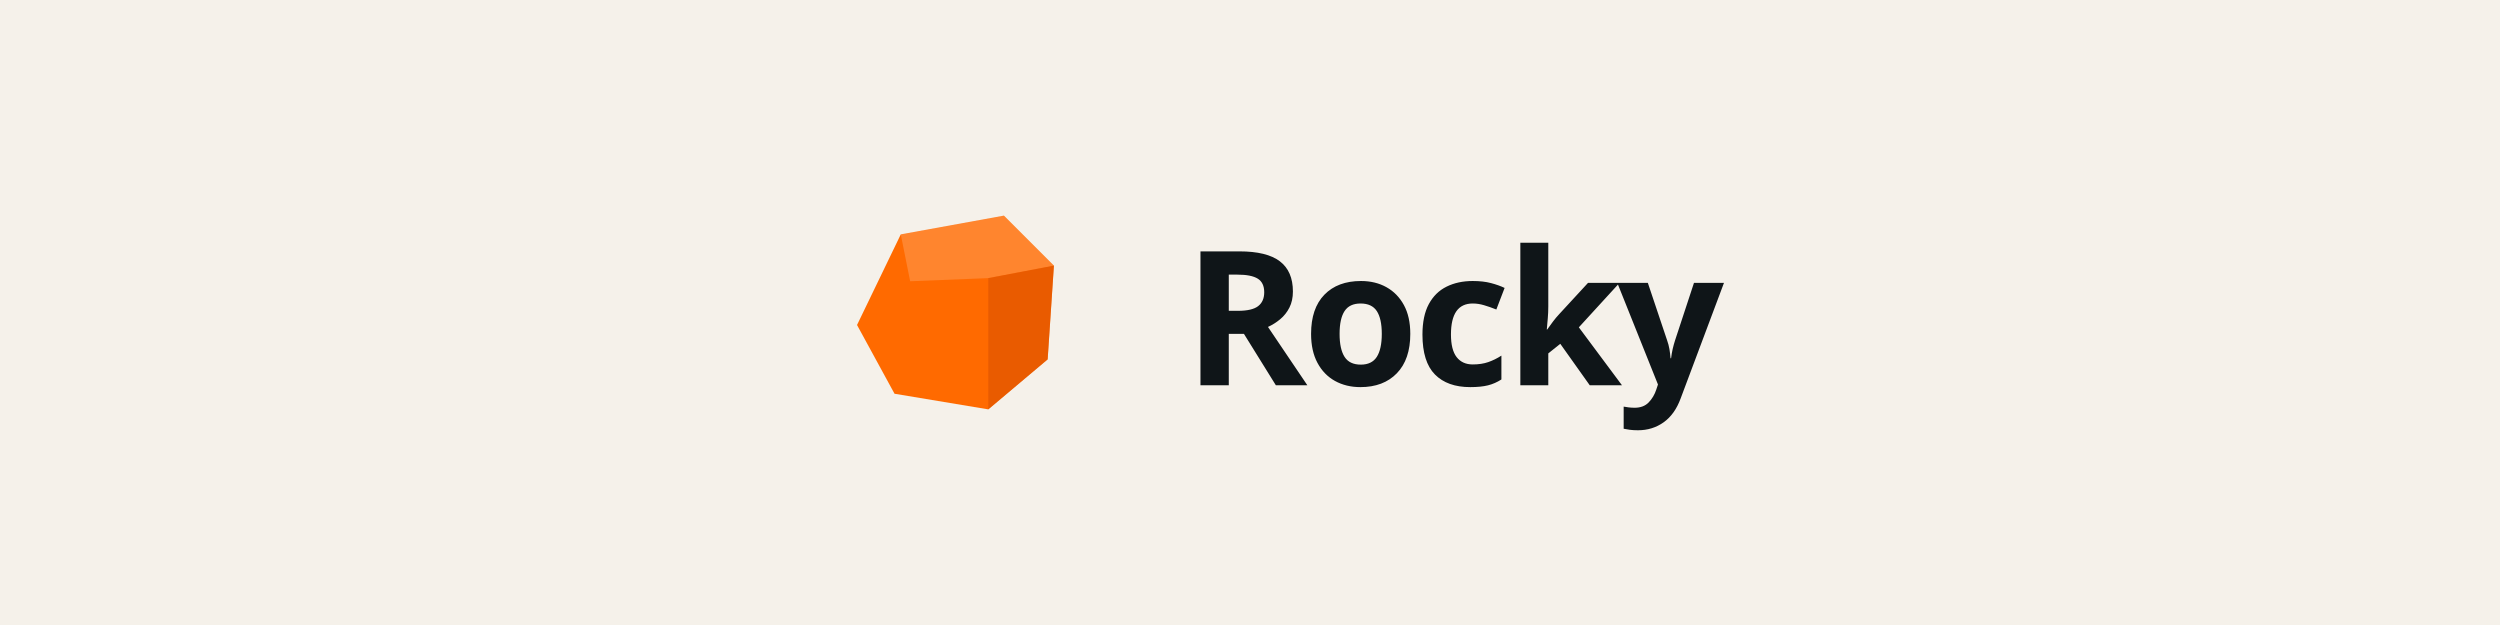
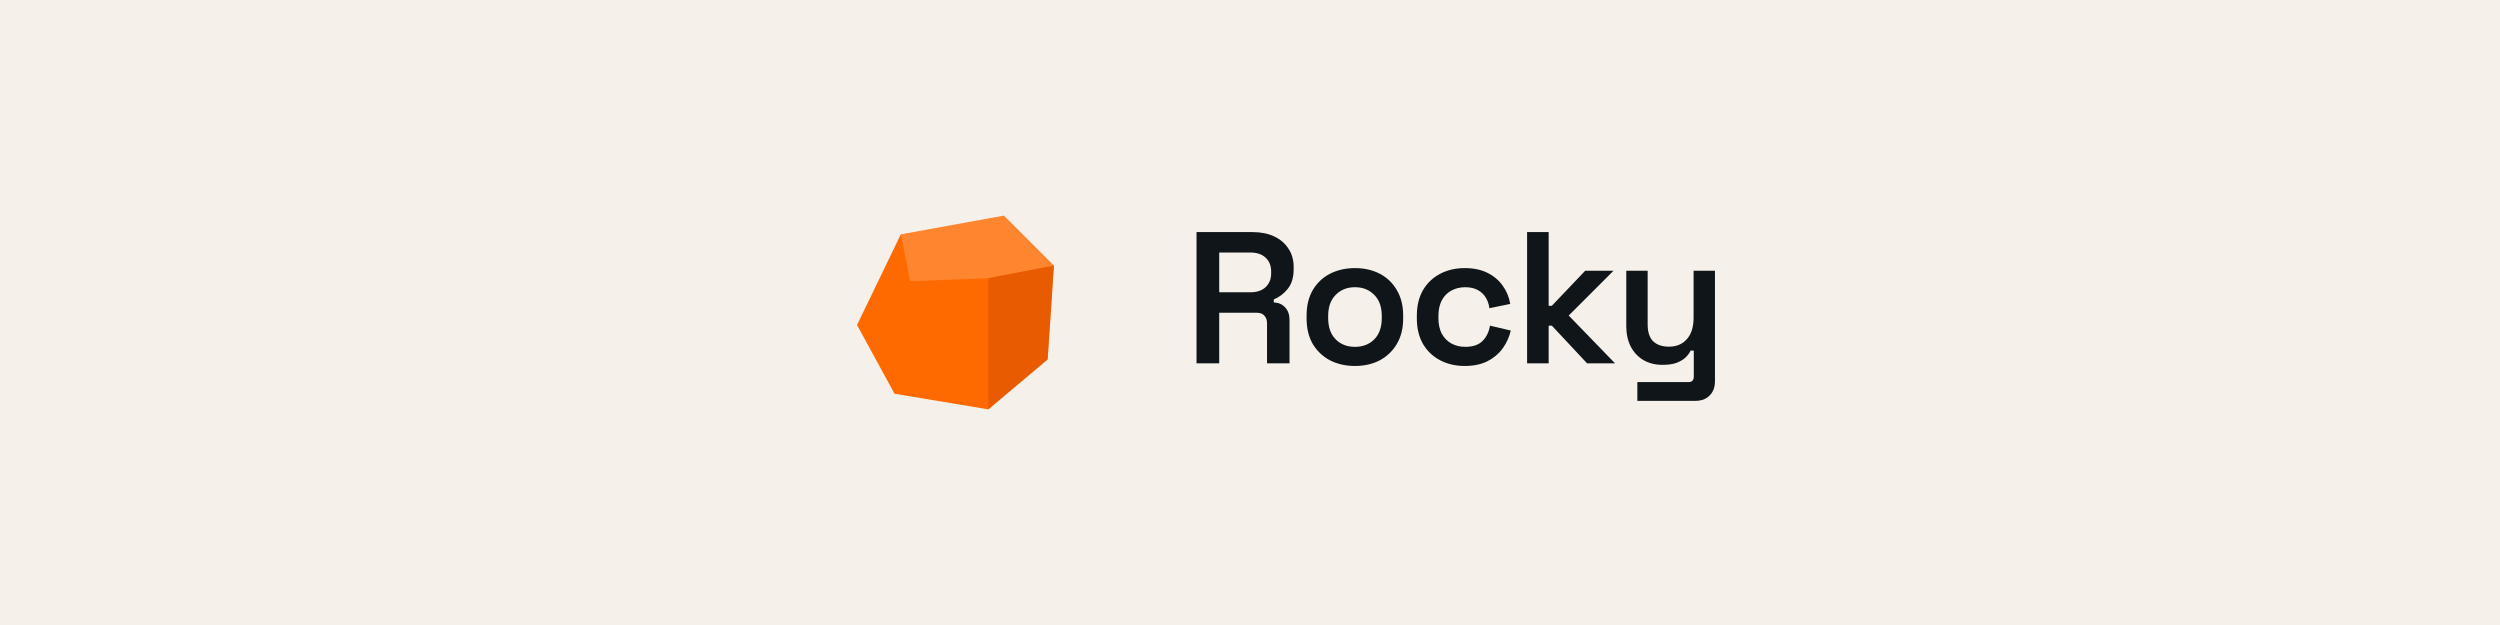
- <svg xmlns="http://www.w3.org/2000/svg" viewBox="0 0 1280 320" width="1280" height="320">
-   <rect width="1280" height="320" fill="#F5F1EA" />
-   <g transform="translate(410, 80) scale(0.8)">
-     <path d="M64 50 L130 38 L162 70 L158 130 L120 162 L60 152 L36 108 Z" fill="#FF6A00" />
-     <path d="M64 50 L130 38 L162 70 L120 78 L70 80 Z" fill="#FFFFFF" fill-opacity="0.18" />
-     <path d="M162 70 L158 130 L120 162 L120 78 Z" fill="#D74F00" fill-opacity="0.55" />
+ <svg xmlns="http://www.w3.org/2000/svg" viewBox="0 0 1280 320" width="1280" height="320" version="1.1" id="svg3">
+   <defs id="defs3" />
+   <rect width="1280" height="320" fill="#F5F1EA" id="rect1" />
+   <g transform="translate(410, 80) scale(0.8)" id="g3">
+     <path d="M64 50 L130 38 L162 70 L158 130 L120 162 L60 152 L36 108 Z" fill="#FF6A00" id="path1" />
+     <path d="M64 50 L130 38 L162 70 L120 78 L70 80 Z" fill="#FFFFFF" fill-opacity="0.18" id="path2" />
+     <path d="M162 70 L158 130 L120 162 L120 78 Z" fill="#D74F00" fill-opacity="0.55" id="path3" />
  </g>
-   <text x="606" y="160" dominant-baseline="central" font-family="'Space Grotesk', sans-serif" font-weight="600" font-size="96" letter-spacing="-2.4" fill="#0F1518">Rocky</text>
+   <path d="m 612.624,186.031 v -67.2 h 28.704 q 6.336,0 11.04,2.208 4.704,2.208 7.296,6.24 2.688,3.936 2.688,9.504 v 1.056 q 0,6.24 -2.976,9.984 -2.976,3.744 -7.2,5.472 v 1.536 q 3.744,0.192 5.856,2.592 2.208,2.4 2.208,6.432 v 22.176 h -11.52 v -20.544 q 0,-2.4 -1.344,-3.84 -1.248,-1.536 -4.128,-1.536 H 624.24 v 25.92 z m 11.616,-36.384 h 15.936 q 4.992,0 7.776,-2.592 2.88,-2.688 2.88,-7.104 v -0.864 q 0,-4.512 -2.784,-7.104 -2.784,-2.688 -7.872,-2.688 H 624.24 Z m 69.504,37.728 q -7.104,0 -12.768,-2.88 -5.568,-2.976 -8.832,-8.352 -3.168,-5.472 -3.168,-13.056 v -1.536 q 0,-7.584 3.168,-13.056 3.264,-5.472 8.832,-8.352 5.664,-2.88 12.768,-2.88 7.104,0 12.672,2.88 5.568,2.88 8.736,8.352 3.264,5.472 3.264,13.056 v 1.536 q 0,7.584 -3.264,13.056 -3.168,5.376 -8.736,8.352 -5.568,2.88 -12.672,2.88 z m 0,-9.792 q 6.048,0 9.888,-3.84 3.84,-3.936 3.84,-10.944 v -0.96 q 0,-7.008 -3.84,-10.848 -3.84,-3.936 -9.888,-3.936 -6.048,0 -9.888,3.936 -3.84,3.84 -3.84,10.848 v 0.96 q 0,7.008 3.84,10.944 3.84,3.84 9.888,3.84 z m 56.16,9.792 q -6.912,0 -12.48,-2.88 -5.568,-2.88 -8.832,-8.352 -3.168,-5.472 -3.168,-13.152 v -1.344 q 0,-7.68 3.168,-13.152 3.264,-5.472 8.832,-8.352 5.568,-2.88 12.48,-2.88 6.816,0 11.616,2.4 4.896,2.4 7.872,6.624 2.976,4.128 3.84,9.312 l -10.656,2.208 q -0.384,-2.976 -1.824,-5.376 -1.44,-2.496 -4.128,-3.936 -2.592,-1.44 -6.432,-1.44 -3.936,0 -7.104,1.728 -3.072,1.632 -4.896,4.992 -1.728,3.36 -1.728,8.064 v 0.96 q 0,4.704 1.728,8.064 1.824,3.264 4.896,4.992 3.168,1.728 7.104,1.728 5.856,0 8.832,-2.976 3.072,-3.072 3.84,-7.872 l 10.656,2.496 q -1.152,4.992 -4.128,9.12 -2.976,4.128 -7.872,6.624 -4.8,2.4 -11.616,2.4 z m 31.968,-1.344 v -67.2 h 11.04 v 37.728 h 1.632 l 17.088,-17.952 h 14.496 l -22.944,22.944 23.712,24.48 h -14.304 l -18.048,-19.296 h -1.632 v 19.296 z m 56.448,19.2 v -9.6 h 26.208 q 2.688,0 2.688,-2.88 v -13.248 h -1.632 q -0.768,1.728 -2.496,3.456 -1.728,1.632 -4.608,2.784 -2.88,1.056 -7.296,1.056 -5.472,0 -9.696,-2.4 -4.224,-2.496 -6.528,-6.912 -2.304,-4.512 -2.304,-10.464 v -28.416 h 10.944 v 27.552 q 0,5.76 2.784,8.544 2.88,2.784 8.064,2.784 5.856,0 9.216,-3.84 3.456,-3.84 3.456,-11.04 v -24 h 10.944 v 56.448 q 0,4.704 -2.688,7.392 -2.688,2.784 -7.296,2.784 z" id="text3" style="font-weight:600;font-size:96px;font-family:'Space Grotesk', sans-serif;letter-spacing:-2.4;dominant-baseline:central;fill:#0f1518" aria-label="Rocky" />
</svg>
